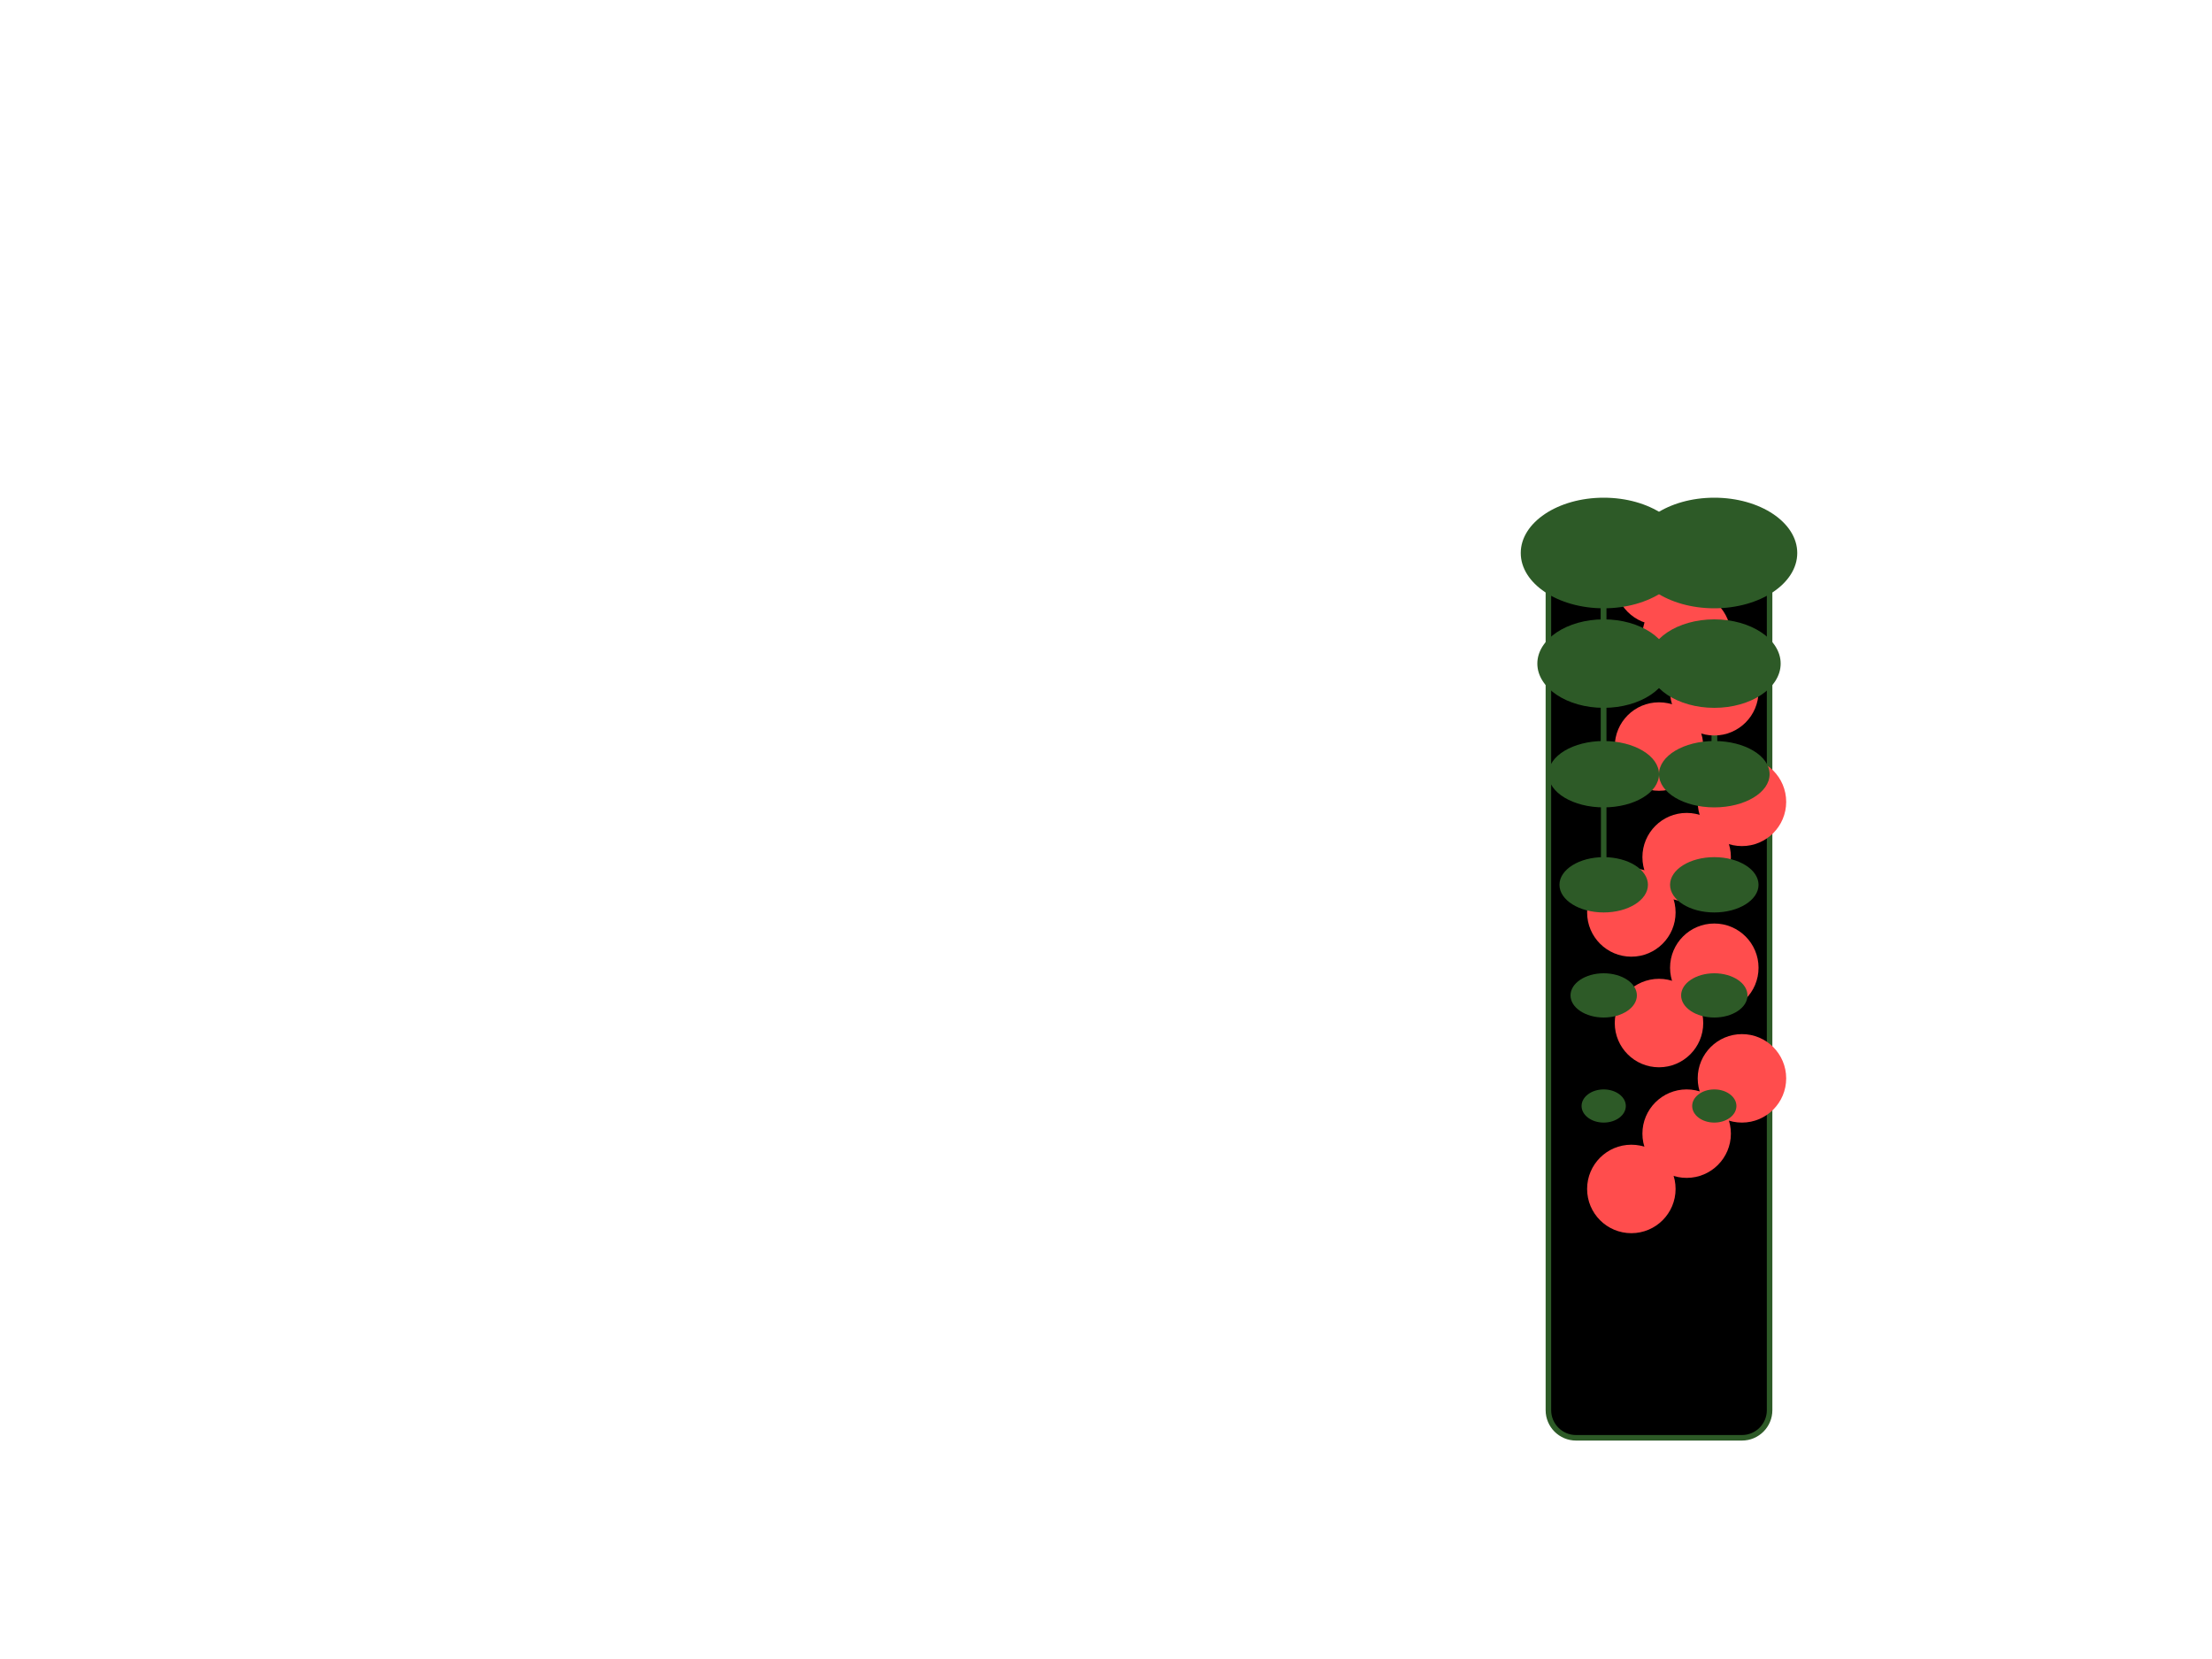
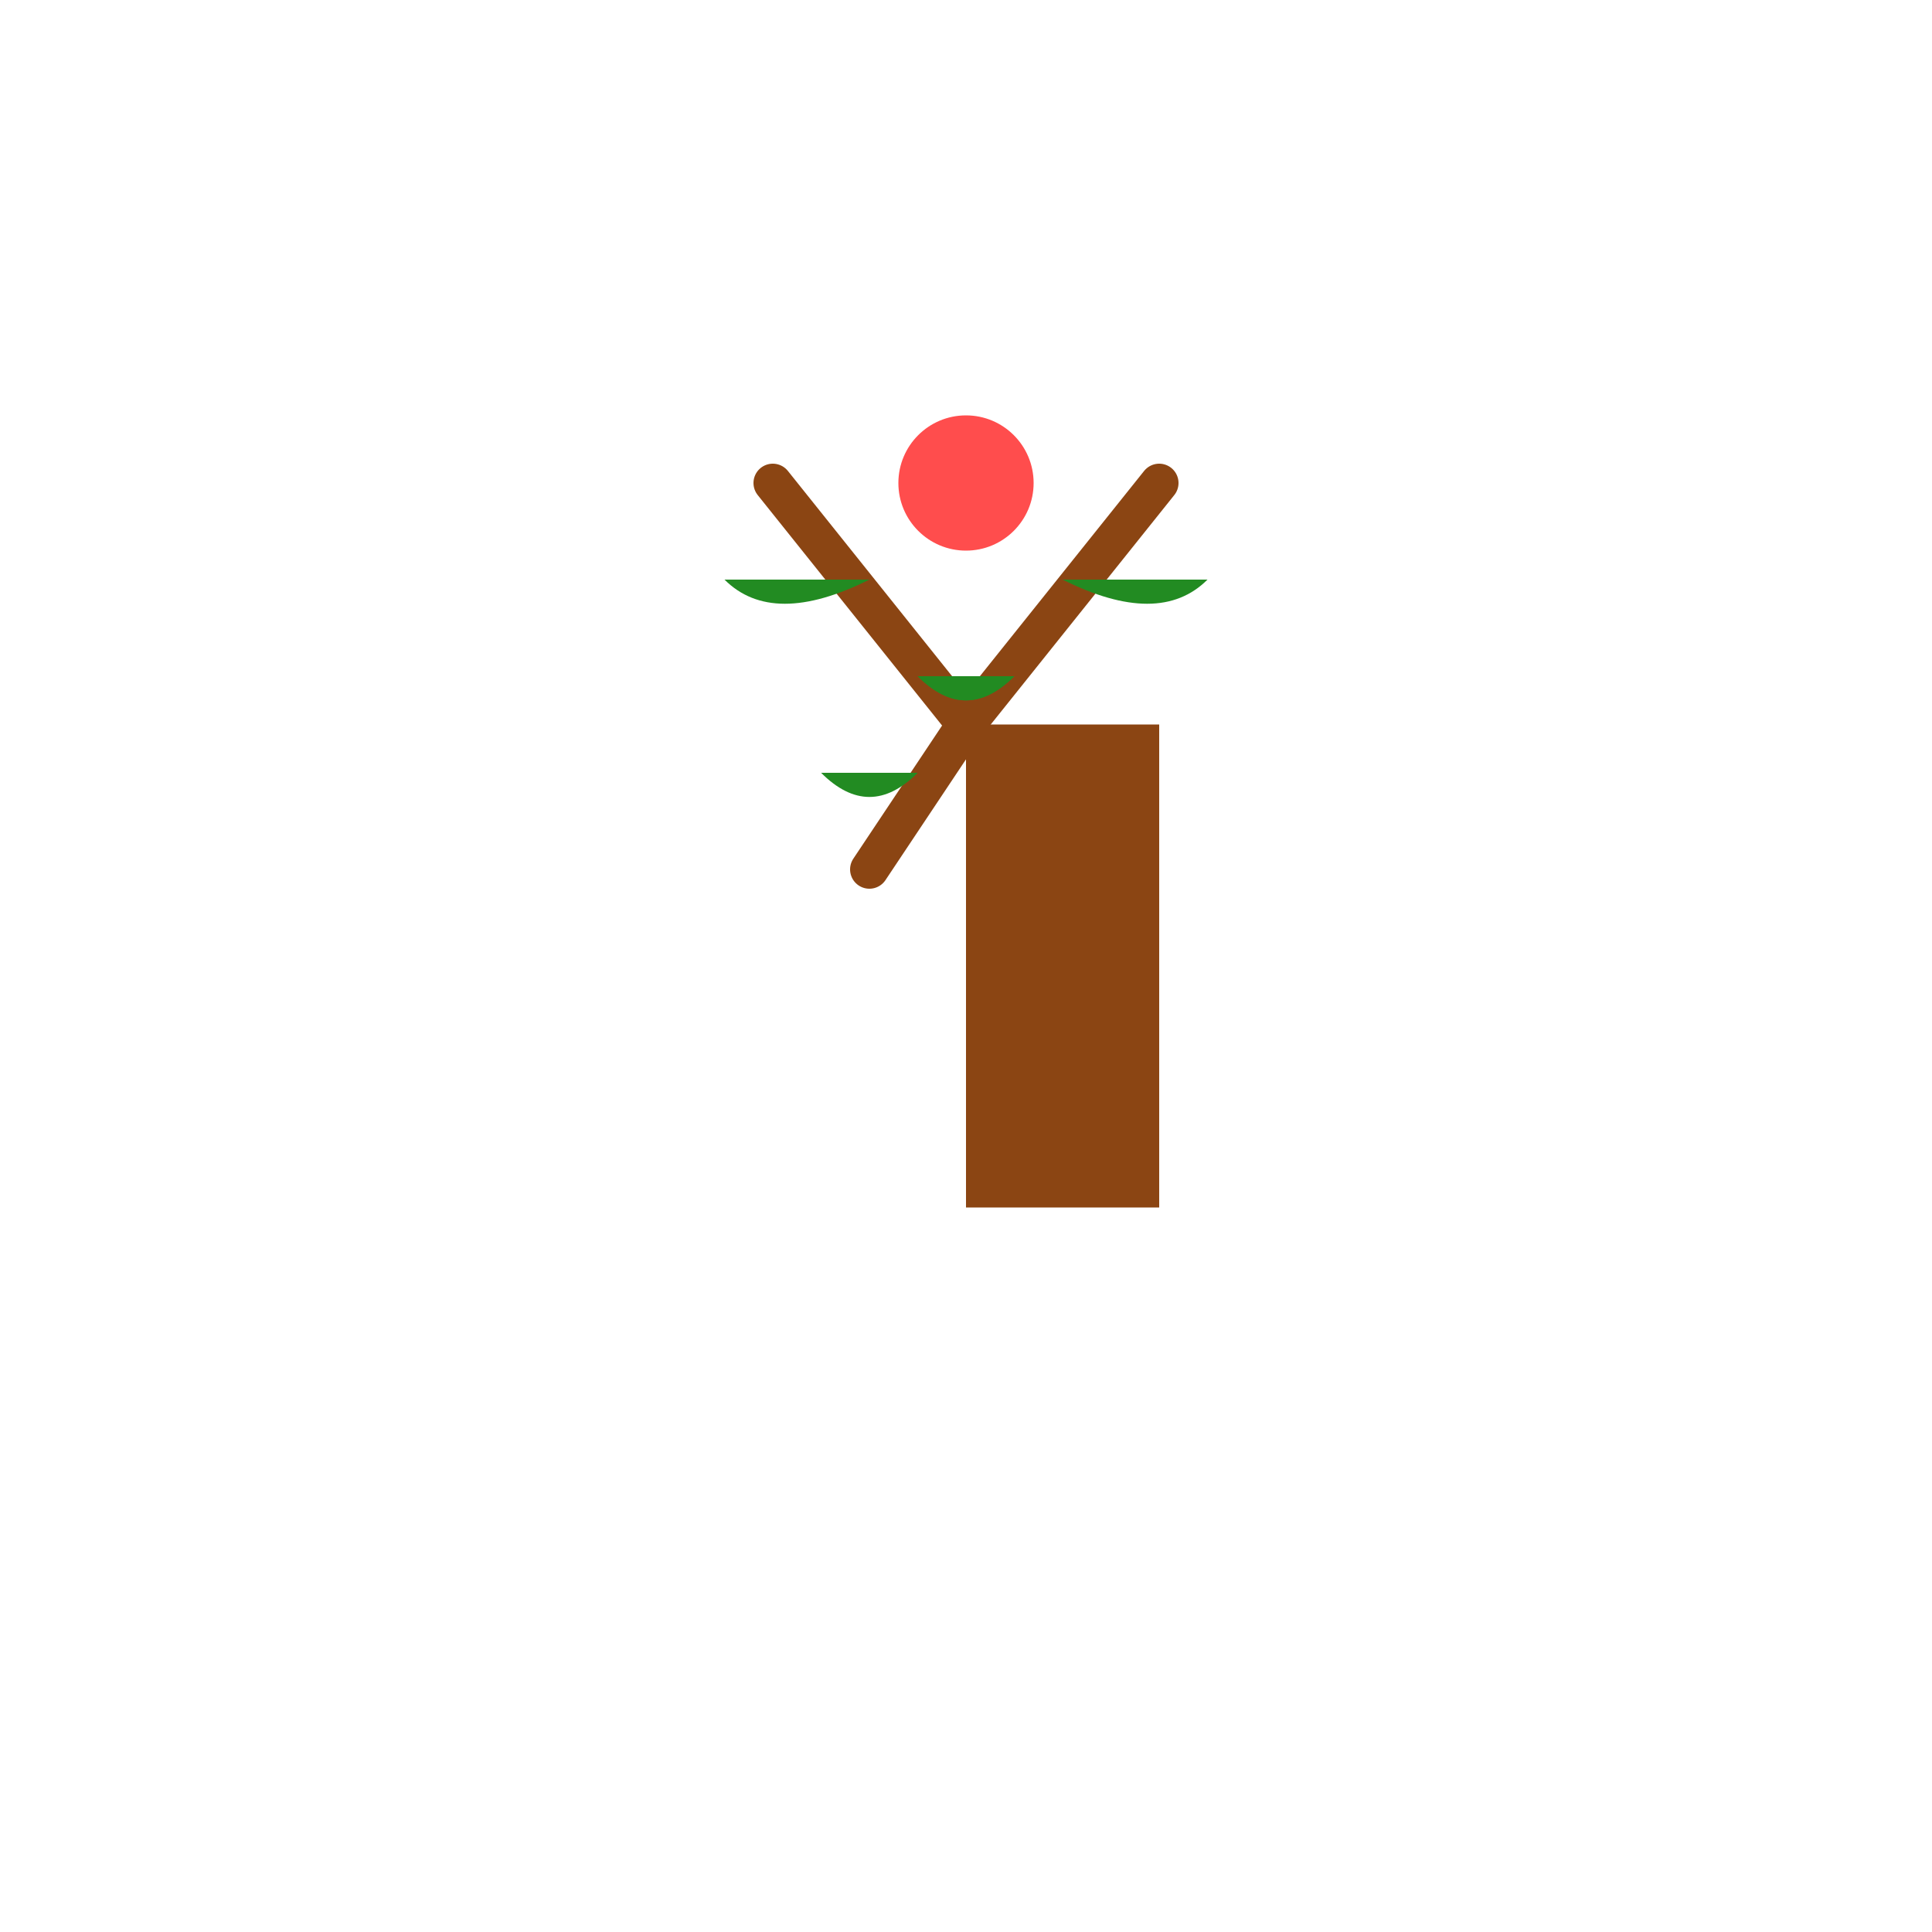
- <svg xmlns="http://www.w3.org/2000/svg" width="400" height="300">
+ <svg xmlns="http://www.w3.org/2000/svg" width="400" height="400">
  <defs>
    <style>
      .apple { fill: #ff4d4d; }
-       .leaf { fill: #2d5a27; }
-       .stem { stroke: #2d5a27; stroke-width: 1; }
+       .stem { fill: #888888; }
+       .leaf { fill: #228b22; }
    </style>
  </defs>
-   <rect x="280" y="100" width="40" height="160" rx="5" class="stem" />
-   <path d="M290 100 L310 100 L310 120 L290 120 Z" class="stem" />
-   <path d="M290 100 L310 100 L310 140 L290 140 Z" class="stem" />
-   <path d="M290 100 L310 100 L310 160 L290 160 Z" class="stem" />
-   <circle cx="300" cy="105" r="8" class="apple" />
-   <circle cx="305" cy="115" r="8" class="apple" />
-   <circle cx="310" cy="125" r="8" class="apple" />
-   <circle cx="300" cy="135" r="8" class="apple" />
-   <circle cx="315" cy="145" r="8" class="apple" />
-   <circle cx="305" cy="155" r="8" class="apple" />
-   <circle cx="295" cy="165" r="8" class="apple" />
-   <circle cx="310" cy="175" r="8" class="apple" />
-   <circle cx="300" cy="185" r="8" class="apple" />
-   <circle cx="315" cy="195" r="8" class="apple" />
-   <circle cx="305" cy="205" r="8" class="apple" />
-   <circle cx="295" cy="215" r="8" class="apple" />
-   <ellipse cx="290" cy="100" rx="15" ry="10" class="leaf" />
-   <ellipse cx="310" cy="100" rx="15" ry="10" class="leaf" />
-   <ellipse cx="290" cy="120" rx="12" ry="8" class="leaf" />
-   <ellipse cx="310" cy="120" rx="12" ry="8" class="leaf" />
-   <ellipse cx="290" cy="140" rx="10" ry="6" class="leaf" />
-   <ellipse cx="310" cy="140" rx="10" ry="6" class="leaf" />
-   <ellipse cx="290" cy="160" rx="8" ry="5" class="leaf" />
-   <ellipse cx="310" cy="160" rx="8" ry="5" class="leaf" />
-   <ellipse cx="290" cy="180" rx="6" ry="4" class="leaf" />
-   <ellipse cx="310" cy="180" rx="6" ry="4" class="leaf" />
-   <ellipse cx="290" cy="200" rx="4" ry="3" class="leaf" />
-   <ellipse cx="310" cy="200" rx="4" ry="3" class="leaf" />
+   <rect x="200" y="150" width="40" height="100" fill="#8B4513" />
+   <path d="M200 150 L160 100" stroke="#8B4513" stroke-width="8" fill="none" stroke-linecap="round" />
+   <path d="M200 150 L240 100" stroke="#8B4513" stroke-width="8" fill="none" stroke-linecap="round" />
+   <path d="M200 150 L180 180" stroke="#8B4513" stroke-width="8" fill="none" stroke-linecap="round" />
+   <circle class="apple" cx="200" cy="100" r="12" />
+   <circle class="apple" cx="200" cy="100" r="10" />
+   <circle class="apple" cx="200" cy="100" r="8" />
+   <circle class="apple" cx="200" cy="100" r="14" />
+   <circle class="apple" cx="200" cy="100" r="11" />
+   <circle class="apple" cx="200" cy="100" r="13" />
+   <circle class="apple" cx="200" cy="100" r="10" />
+   <circle class="apple" cx="200" cy="100" r="12" />
+   <circle class="apple" cx="200" cy="100" r="11" />
+   <circle class="apple" cx="200" cy="100" r="13" />
+   <circle class="apple" cx="200" cy="100" r="10" />
+   <circle class="apple" cx="200" cy="100" r="12" />
+   <path class="leaf" d="M180 120 Q160 130 150 120" stroke="none" fill="none" />
+   <path class="leaf" d="M220 120 Q240 130 250 120" stroke="none" fill="none" />
+   <path class="leaf" d="M190 140 Q200 150 210 140" stroke="none" fill="none" />
+   <path class="leaf" d="M210 140 Q200 150 190 140" stroke="none" fill="none" />
+   <path class="leaf" d="M170 160 Q180 170 190 160" stroke="none" fill="none" />
+   <path class="leaf" d="M230 160 Q240 170 230 160" stroke="none" fill="none" />
</svg>
